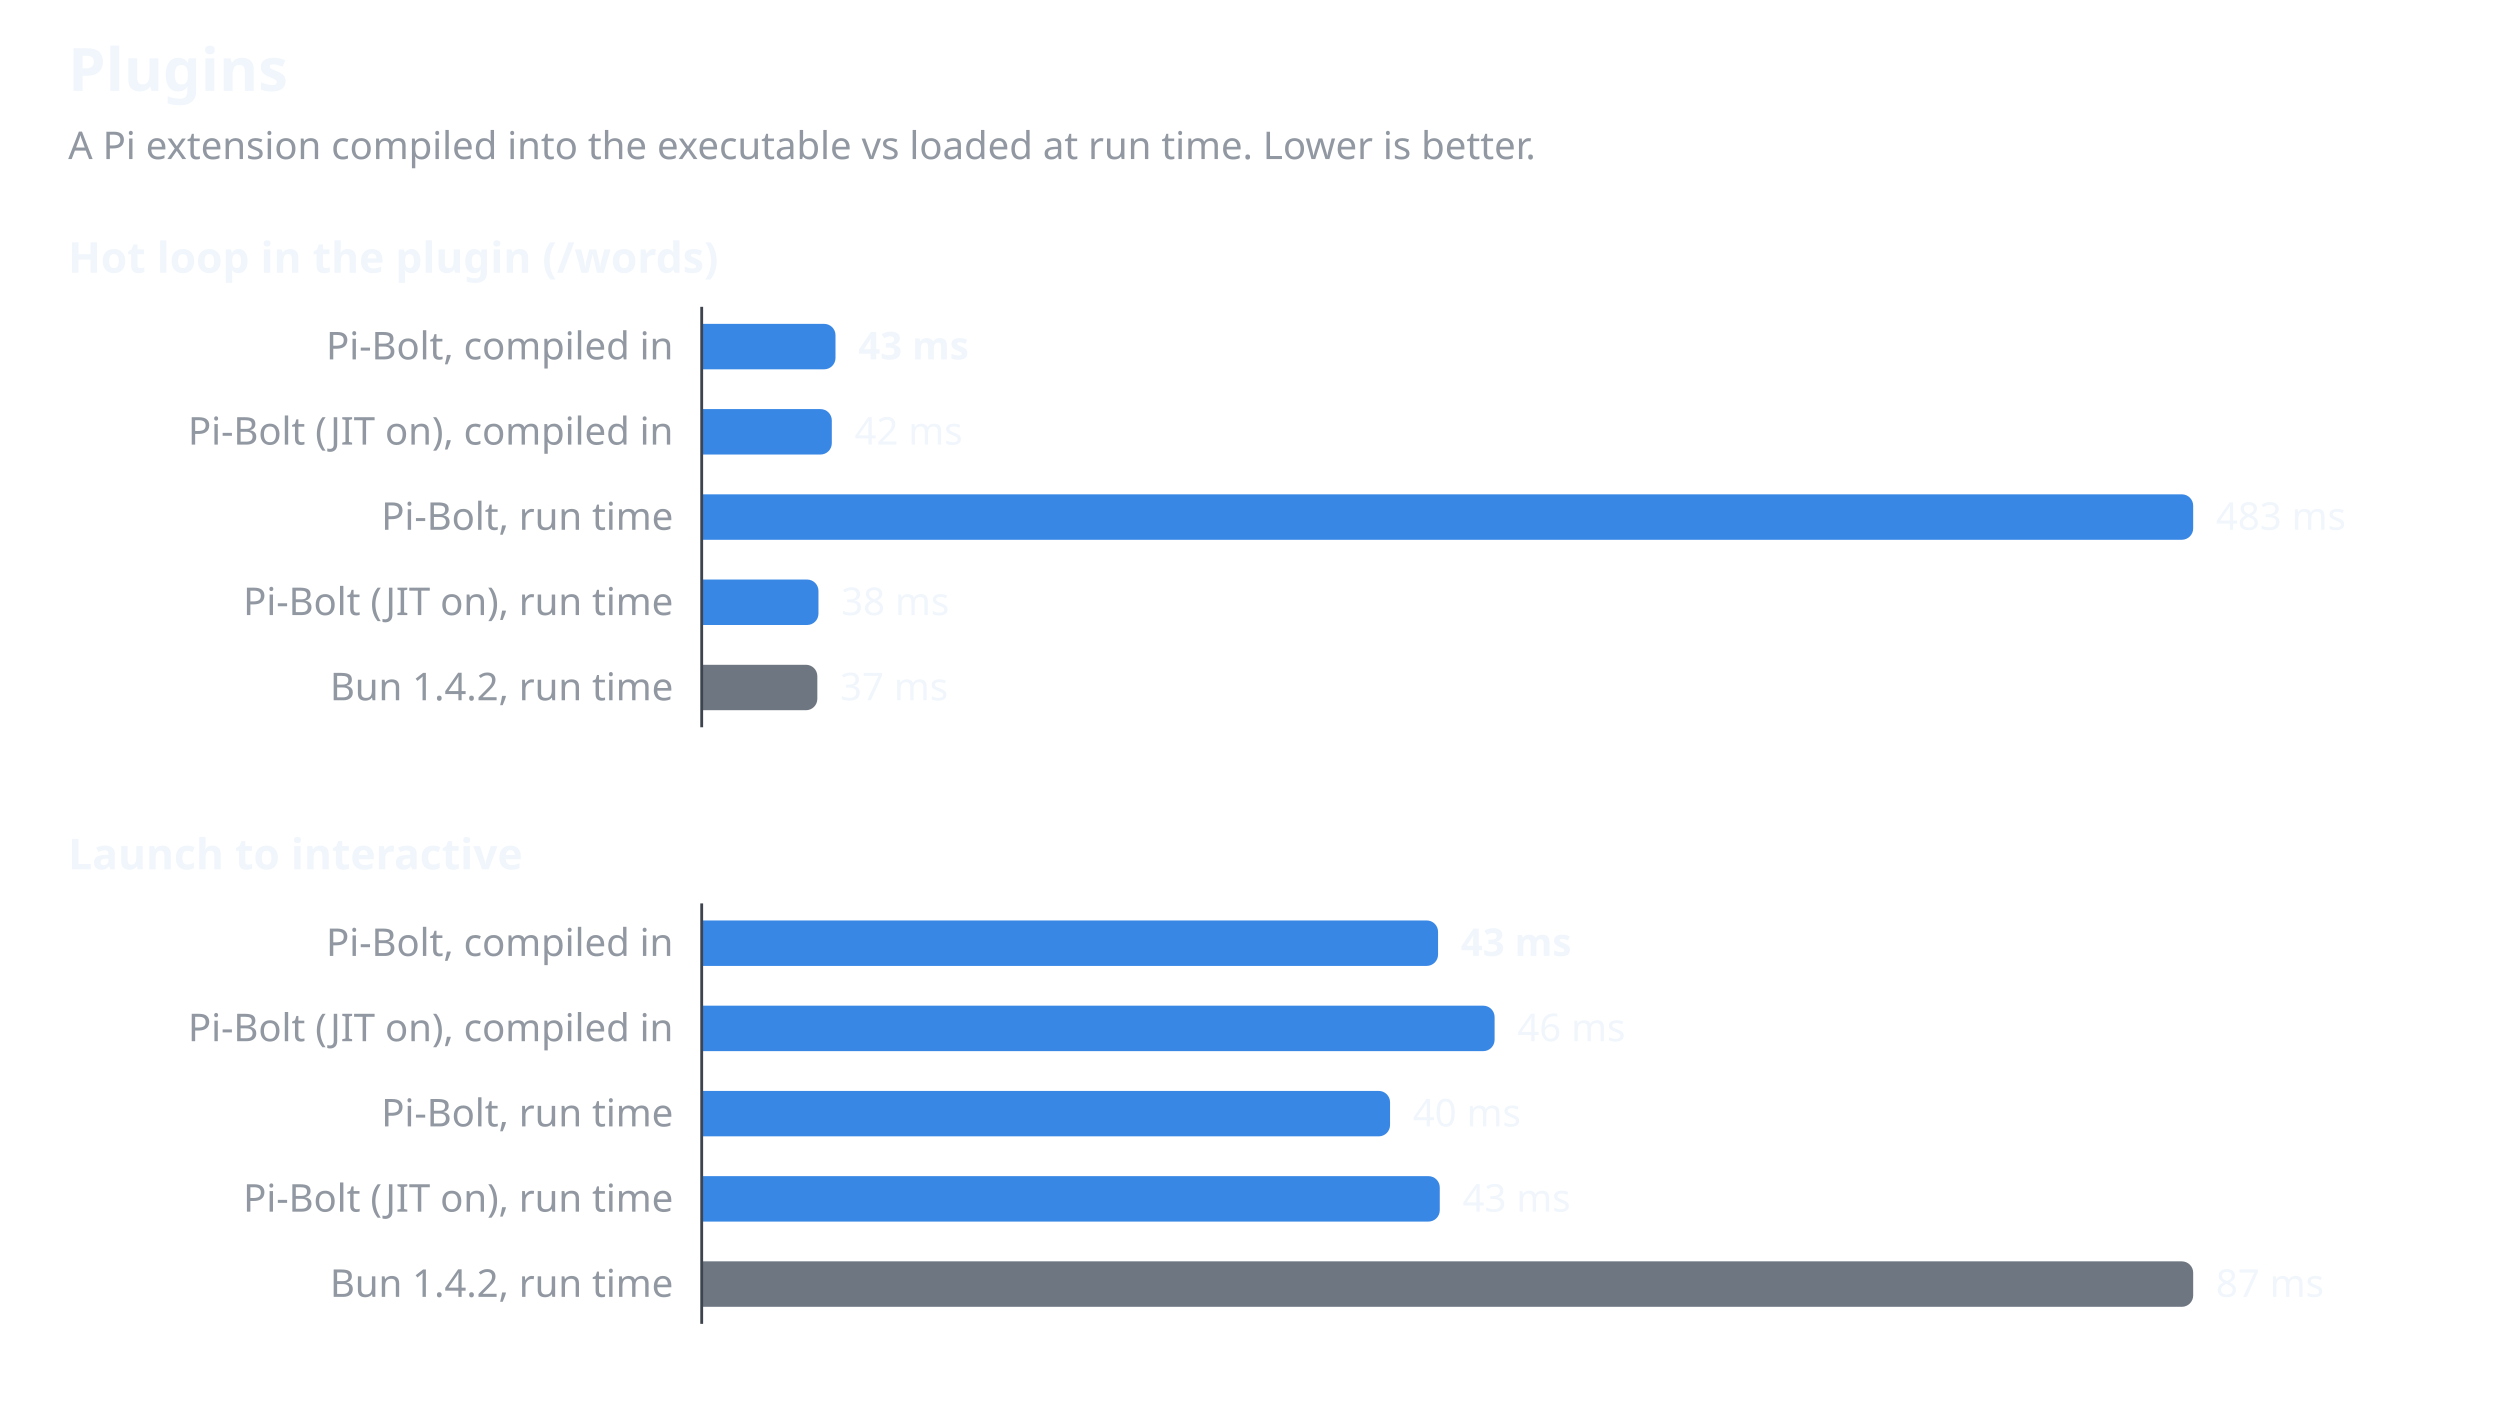
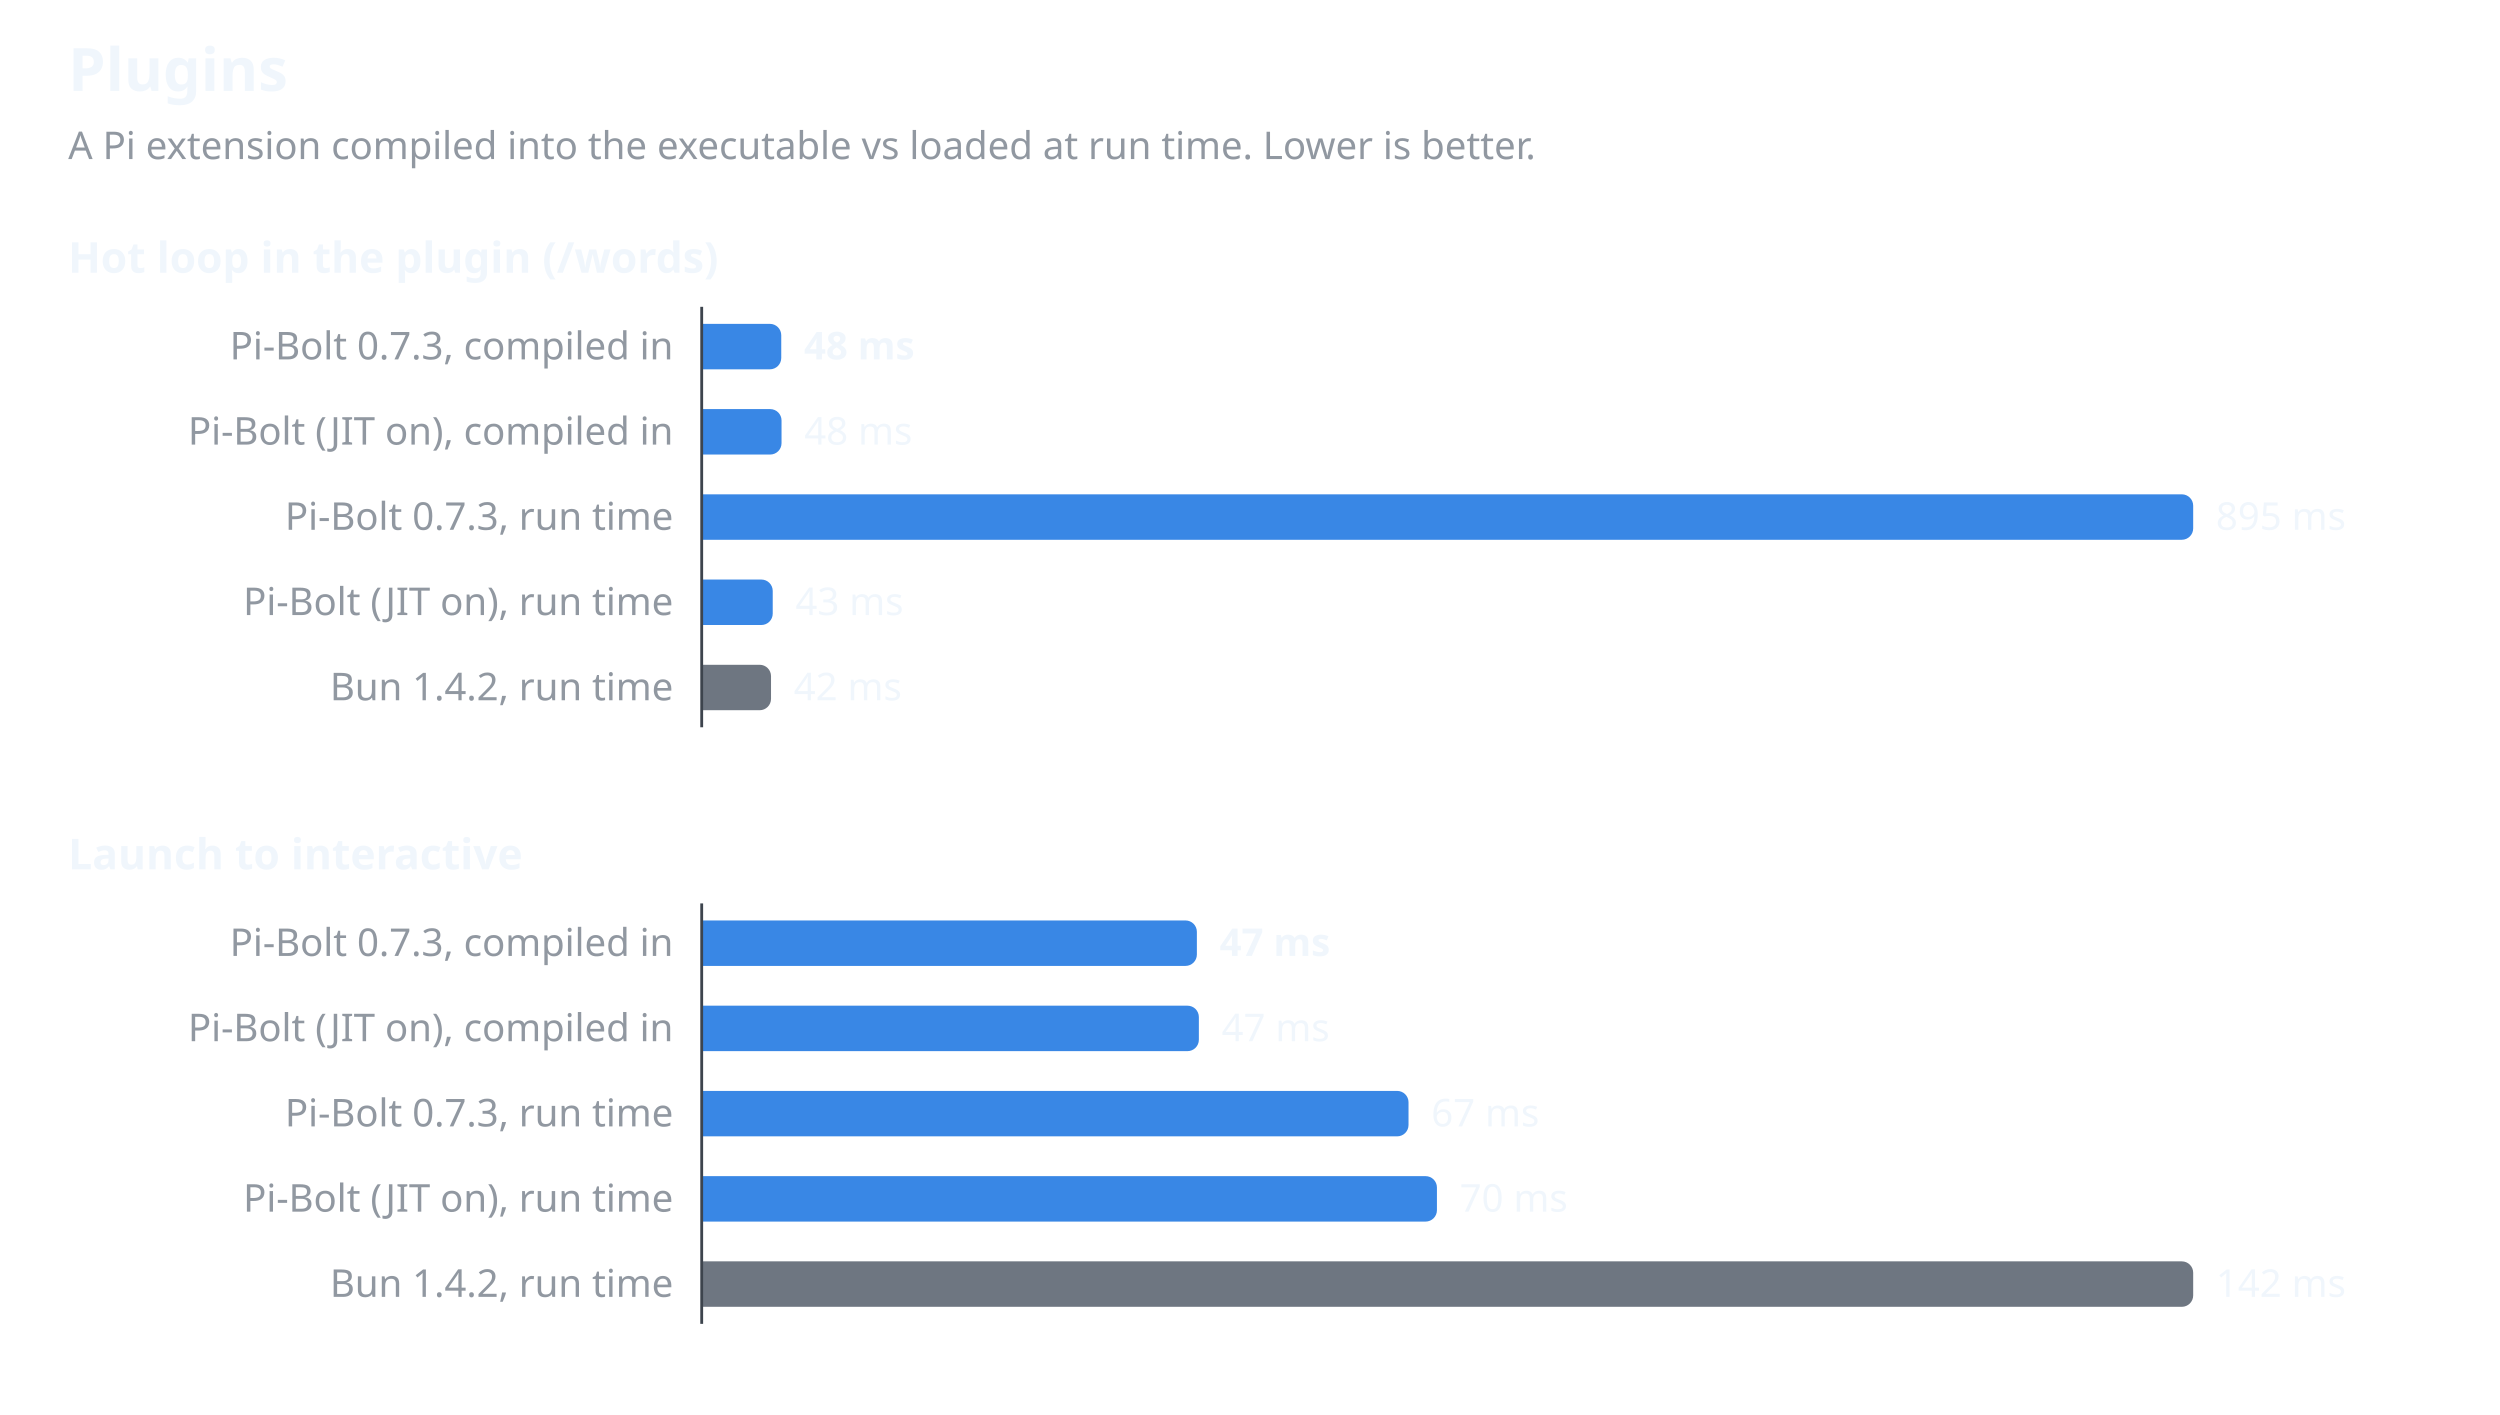
<svg xmlns="http://www.w3.org/2000/svg" width="880" height="498" viewBox="0 0 880 498" role="img" aria-label="Plugins: A Pi extension compiled into the executable vs loaded at run time. Lower is better.">
  <style>text{font-family:-apple-system, BlinkMacSystemFont, 'Segoe UI', 'Noto Sans', Helvetica, Arial, sans-serif}</style>
  <text x="24" y="32" font-size="21" font-weight="650" fill="#f0f6fc">Plugins</text>
  <text x="24" y="56" font-size="13.5" fill="#9198a1">A Pi extension compiled into the executable vs loaded at run time. Lower is better.</text>
  <text x="24" y="96" font-size="15" font-weight="600" fill="#f0f6fc">Hot loop in the plugin (/words)</text>
-   <text x="237" y="126.5" font-size="13.5" text-anchor="end" fill="#9198a1">Pi-Bolt, compiled in</text>
-   <path d="M247,114 h43.1 a4,4 0 0 1 4,4 v8 a4,4 0 0 1 -4,4 h-43.1 z" fill="#3987e5" />
-   <text x="302.1" y="126.5" font-size="13.5" font-weight="650" fill="#f0f6fc">43 ms</text>
+   <text x="237" y="126.5" font-size="13.5" text-anchor="end" fill="#9198a1">Pi-Bolt 0.7.3, compiled in</text>
+   <path d="M247,114 h24.0 a4,4 0 0 1 4,4 v8 a4,4 0 0 1 -4,4 h-24.0 z" fill="#3987e5" />
+   <text x="283.0" y="126.5" font-size="13.5" font-weight="650" fill="#f0f6fc">48 ms</text>
  <text x="237" y="156.5" font-size="13.5" text-anchor="end" fill="#9198a1">Pi-Bolt (JIT on), compiled in</text>
-   <path d="M247,144 h41.8 a4,4 0 0 1 4,4 v8 a4,4 0 0 1 -4,4 h-41.8 z" fill="#3987e5" />
-   <text x="300.8" y="156.5" font-size="13.5" font-weight="400" fill="#f0f6fc">42 ms</text>
-   <text x="237" y="186.5" font-size="13.5" text-anchor="end" fill="#9198a1">Pi-Bolt, run time</text>
+   <path d="M247,144 h24.1 a4,4 0 0 1 4,4 v8 a4,4 0 0 1 -4,4 h-24.1 z" fill="#3987e5" />
+   <text x="283.1" y="156.5" font-size="13.5" font-weight="400" fill="#f0f6fc">48 ms</text>
+   <text x="237" y="186.5" font-size="13.5" text-anchor="end" fill="#9198a1">Pi-Bolt 0.7.3, run time</text>
  <path d="M247,174 h521.0 a4,4 0 0 1 4,4 v8 a4,4 0 0 1 -4,4 h-521.0 z" fill="#3987e5" />
-   <text x="780.0" y="186.5" font-size="13.5" font-weight="400" fill="#f0f6fc">483 ms</text>
+   <text x="780.0" y="186.5" font-size="13.5" font-weight="400" fill="#f0f6fc">895 ms</text>
  <text x="237" y="216.5" font-size="13.5" text-anchor="end" fill="#9198a1">Pi-Bolt (JIT on), run time</text>
-   <path d="M247,204 h37.1 a4,4 0 0 1 4,4 v8 a4,4 0 0 1 -4,4 h-37.1 z" fill="#3987e5" />
-   <text x="296.1" y="216.5" font-size="13.5" font-weight="400" fill="#f0f6fc">38 ms</text>
+   <path d="M247,204 h21.0 a4,4 0 0 1 4,4 v8 a4,4 0 0 1 -4,4 h-21.0 z" fill="#3987e5" />
+   <text x="280.0" y="216.5" font-size="13.5" font-weight="400" fill="#f0f6fc">43 ms</text>
  <text x="237" y="246.5" font-size="13.5" text-anchor="end" fill="#9198a1">Bun 1.4.2, run time</text>
-   <path d="M247,234 h36.7 a4,4 0 0 1 4,4 v8 a4,4 0 0 1 -4,4 h-36.7 z" fill="#6e7681" />
-   <text x="295.7" y="246.5" font-size="13.5" font-weight="400" fill="#f0f6fc">37 ms</text>
+   <path d="M247,234 h20.4 a4,4 0 0 1 4,4 v8 a4,4 0 0 1 -4,4 h-20.4 z" fill="#6e7681" />
+   <text x="279.4" y="246.5" font-size="13.5" font-weight="400" fill="#f0f6fc">42 ms</text>
  <line x1="247" y1="108" x2="247" y2="256" stroke="#3d444d" />
  <text x="24" y="306" font-size="15" font-weight="600" fill="#f0f6fc">Launch to interactive</text>
-   <text x="237" y="336.5" font-size="13.5" text-anchor="end" fill="#9198a1">Pi-Bolt, compiled in</text>
-   <path d="M247,324 h255.2 a4,4 0 0 1 4,4 v8 a4,4 0 0 1 -4,4 h-255.2 z" fill="#3987e5" />
-   <text x="514.2" y="336.5" font-size="13.5" font-weight="650" fill="#f0f6fc">43 ms</text>
+   <text x="237" y="336.5" font-size="13.5" text-anchor="end" fill="#9198a1">Pi-Bolt 0.7.3, compiled in</text>
+   <path d="M247,324 h170.3 a4,4 0 0 1 4,4 v8 a4,4 0 0 1 -4,4 h-170.3 z" fill="#3987e5" />
+   <text x="429.3" y="336.5" font-size="13.5" font-weight="650" fill="#f0f6fc">47 ms</text>
  <text x="237" y="366.5" font-size="13.5" text-anchor="end" fill="#9198a1">Pi-Bolt (JIT on), compiled in</text>
-   <path d="M247,354 h275.1 a4,4 0 0 1 4,4 v8 a4,4 0 0 1 -4,4 h-275.1 z" fill="#3987e5" />
-   <text x="534.1" y="366.5" font-size="13.5" font-weight="400" fill="#f0f6fc">46 ms</text>
-   <text x="237" y="396.5" font-size="13.5" text-anchor="end" fill="#9198a1">Pi-Bolt, run time</text>
-   <path d="M247,384 h238.3 a4,4 0 0 1 4,4 v8 a4,4 0 0 1 -4,4 h-238.3 z" fill="#3987e5" />
-   <text x="497.3" y="396.5" font-size="13.5" font-weight="400" fill="#f0f6fc">40 ms</text>
+   <path d="M247,354 h171.0 a4,4 0 0 1 4,4 v8 a4,4 0 0 1 -4,4 h-171.0 z" fill="#3987e5" />
+   <text x="430.0" y="366.5" font-size="13.5" font-weight="400" fill="#f0f6fc">47 ms</text>
+   <text x="237" y="396.5" font-size="13.5" text-anchor="end" fill="#9198a1">Pi-Bolt 0.7.3, run time</text>
+   <path d="M247,384 h244.8 a4,4 0 0 1 4,4 v8 a4,4 0 0 1 -4,4 h-244.8 z" fill="#3987e5" />
+   <text x="503.8" y="396.5" font-size="13.5" font-weight="400" fill="#f0f6fc">67 ms</text>
  <text x="237" y="426.5" font-size="13.5" text-anchor="end" fill="#9198a1">Pi-Bolt (JIT on), run time</text>
-   <path d="M247,414 h255.8 a4,4 0 0 1 4,4 v8 a4,4 0 0 1 -4,4 h-255.8 z" fill="#3987e5" />
-   <text x="514.8" y="426.5" font-size="13.5" font-weight="400" fill="#f0f6fc">43 ms</text>
+   <path d="M247,414 h254.8 a4,4 0 0 1 4,4 v8 a4,4 0 0 1 -4,4 h-254.8 z" fill="#3987e5" />
+   <text x="513.8" y="426.5" font-size="13.5" font-weight="400" fill="#f0f6fc">70 ms</text>
  <text x="237" y="456.5" font-size="13.5" text-anchor="end" fill="#9198a1">Bun 1.4.2, run time</text>
  <path d="M247,444 h521.0 a4,4 0 0 1 4,4 v8 a4,4 0 0 1 -4,4 h-521.0 z" fill="#6e7681" />
-   <text x="780.0" y="456.5" font-size="13.5" font-weight="400" fill="#f0f6fc">87 ms</text>
+   <text x="780.0" y="456.5" font-size="13.5" font-weight="400" fill="#f0f6fc">142 ms</text>
  <line x1="247" y1="318" x2="247" y2="466" stroke="#3d444d" />
</svg>
